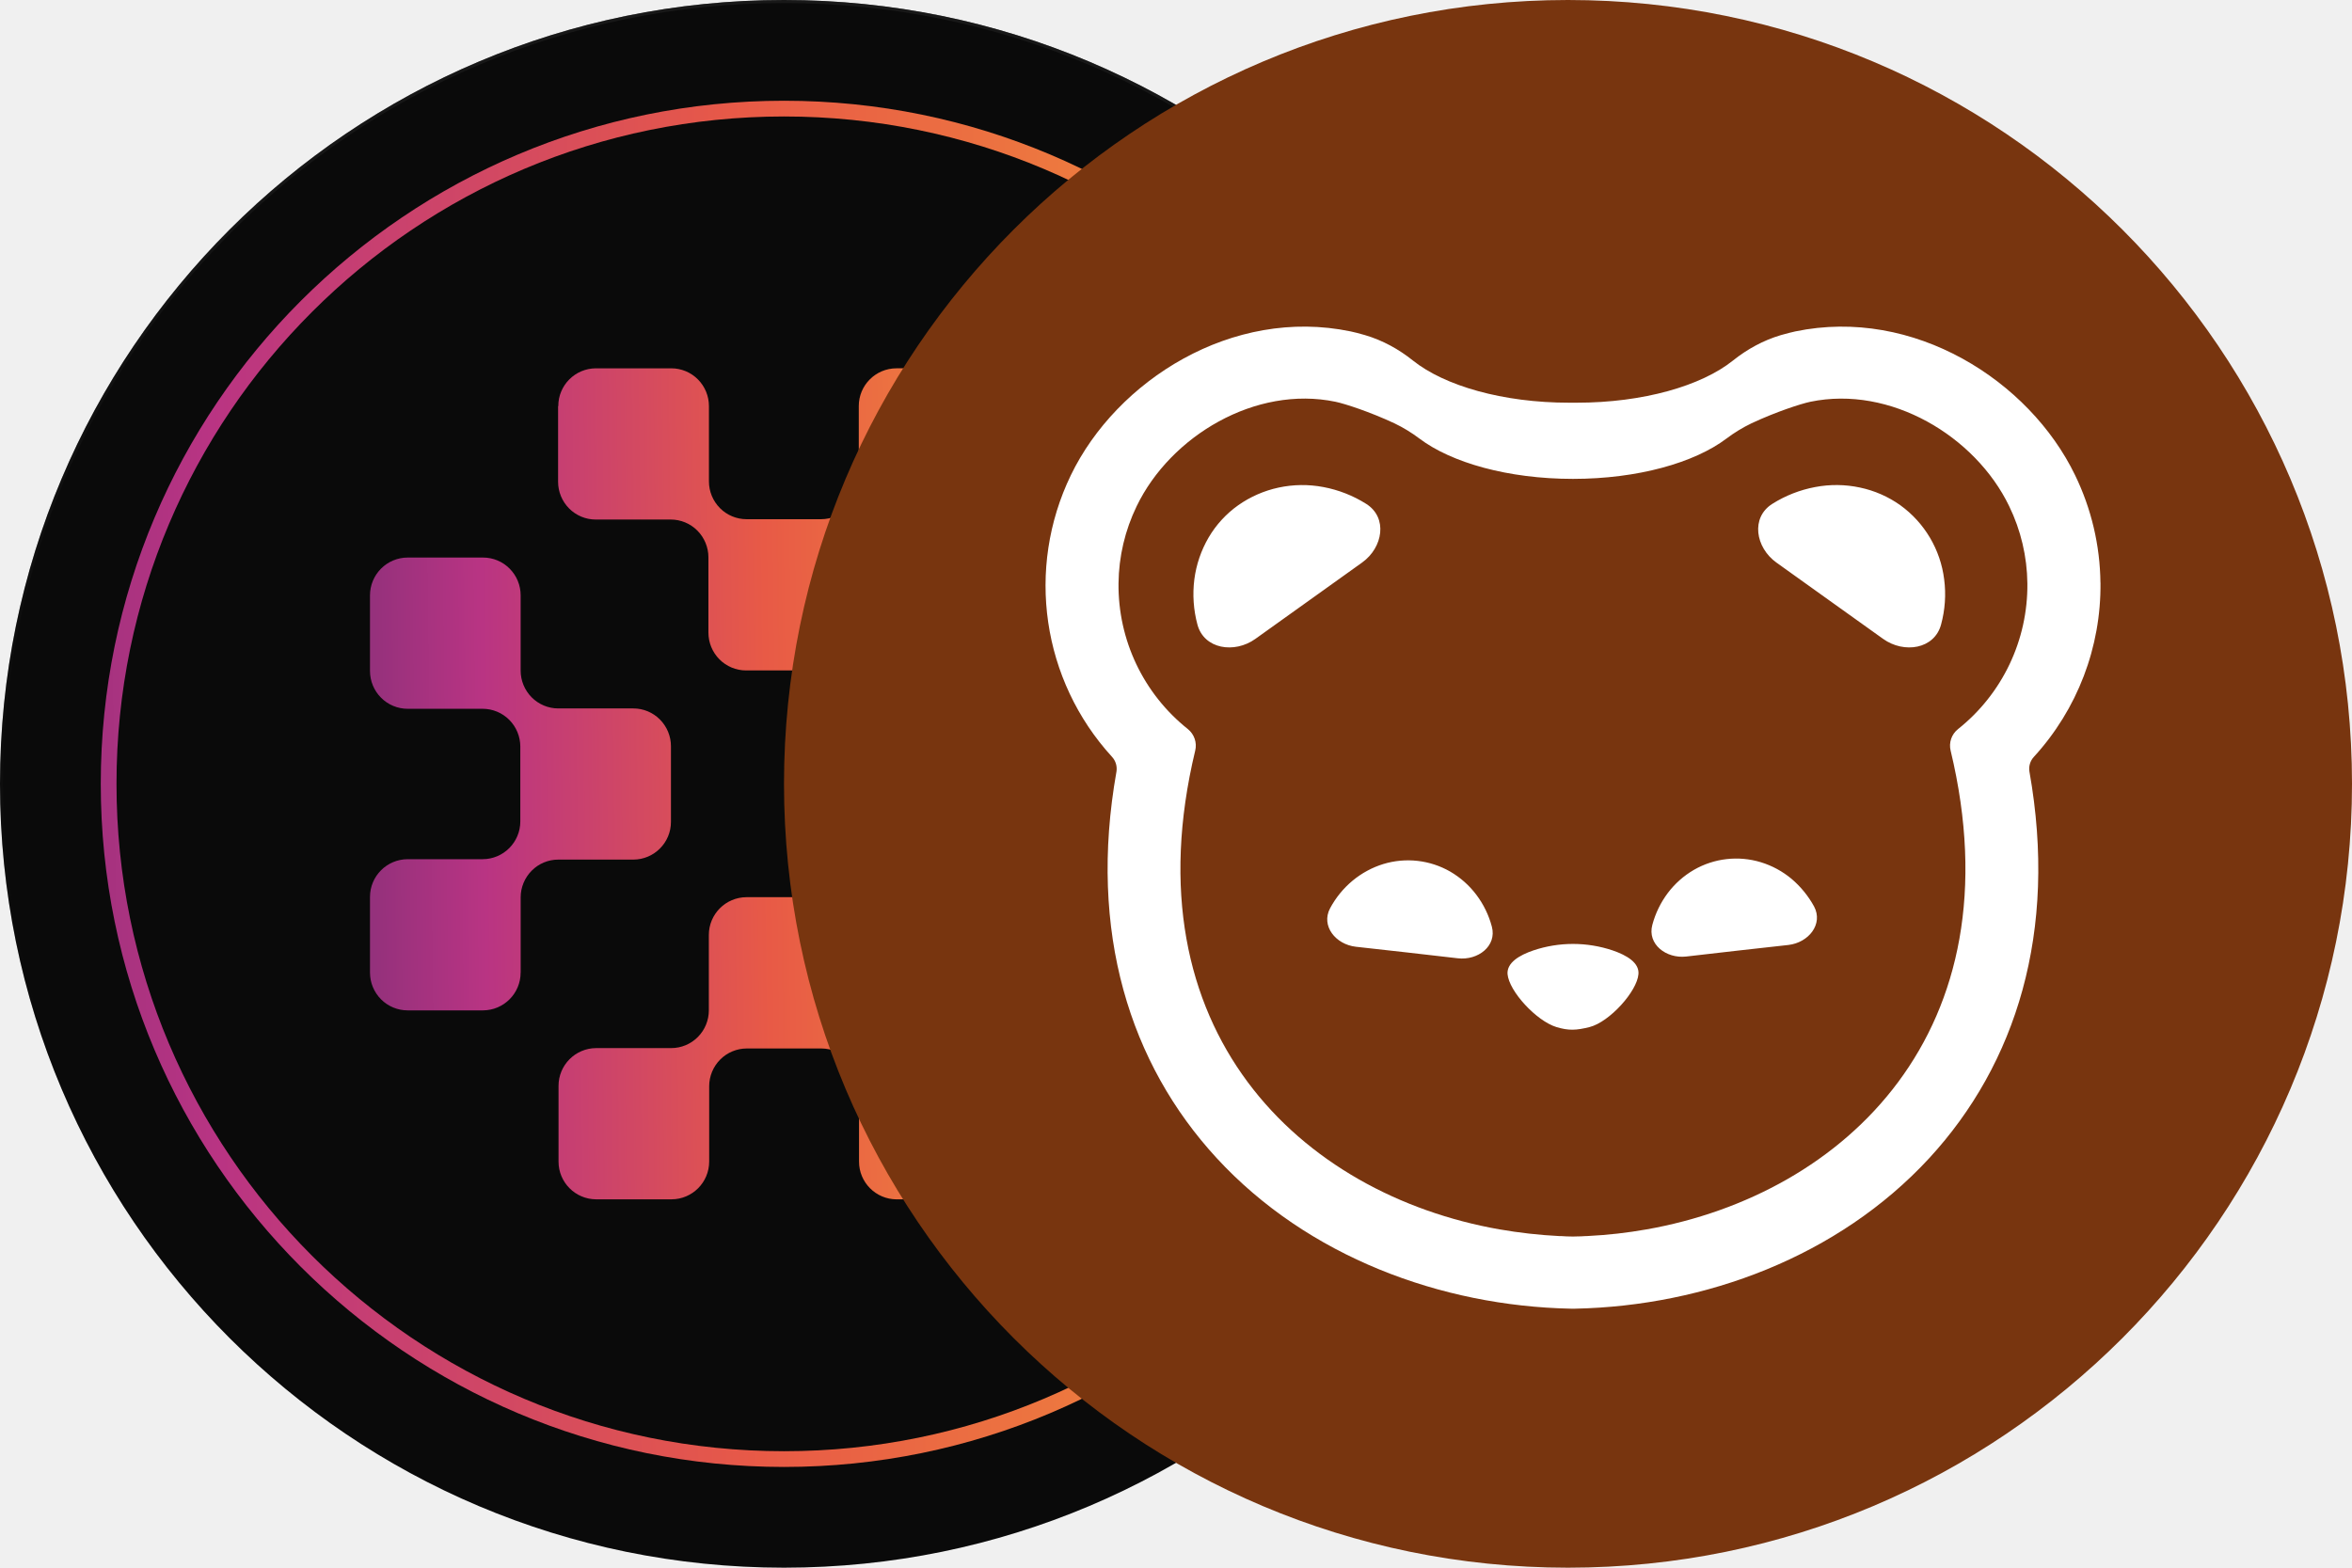
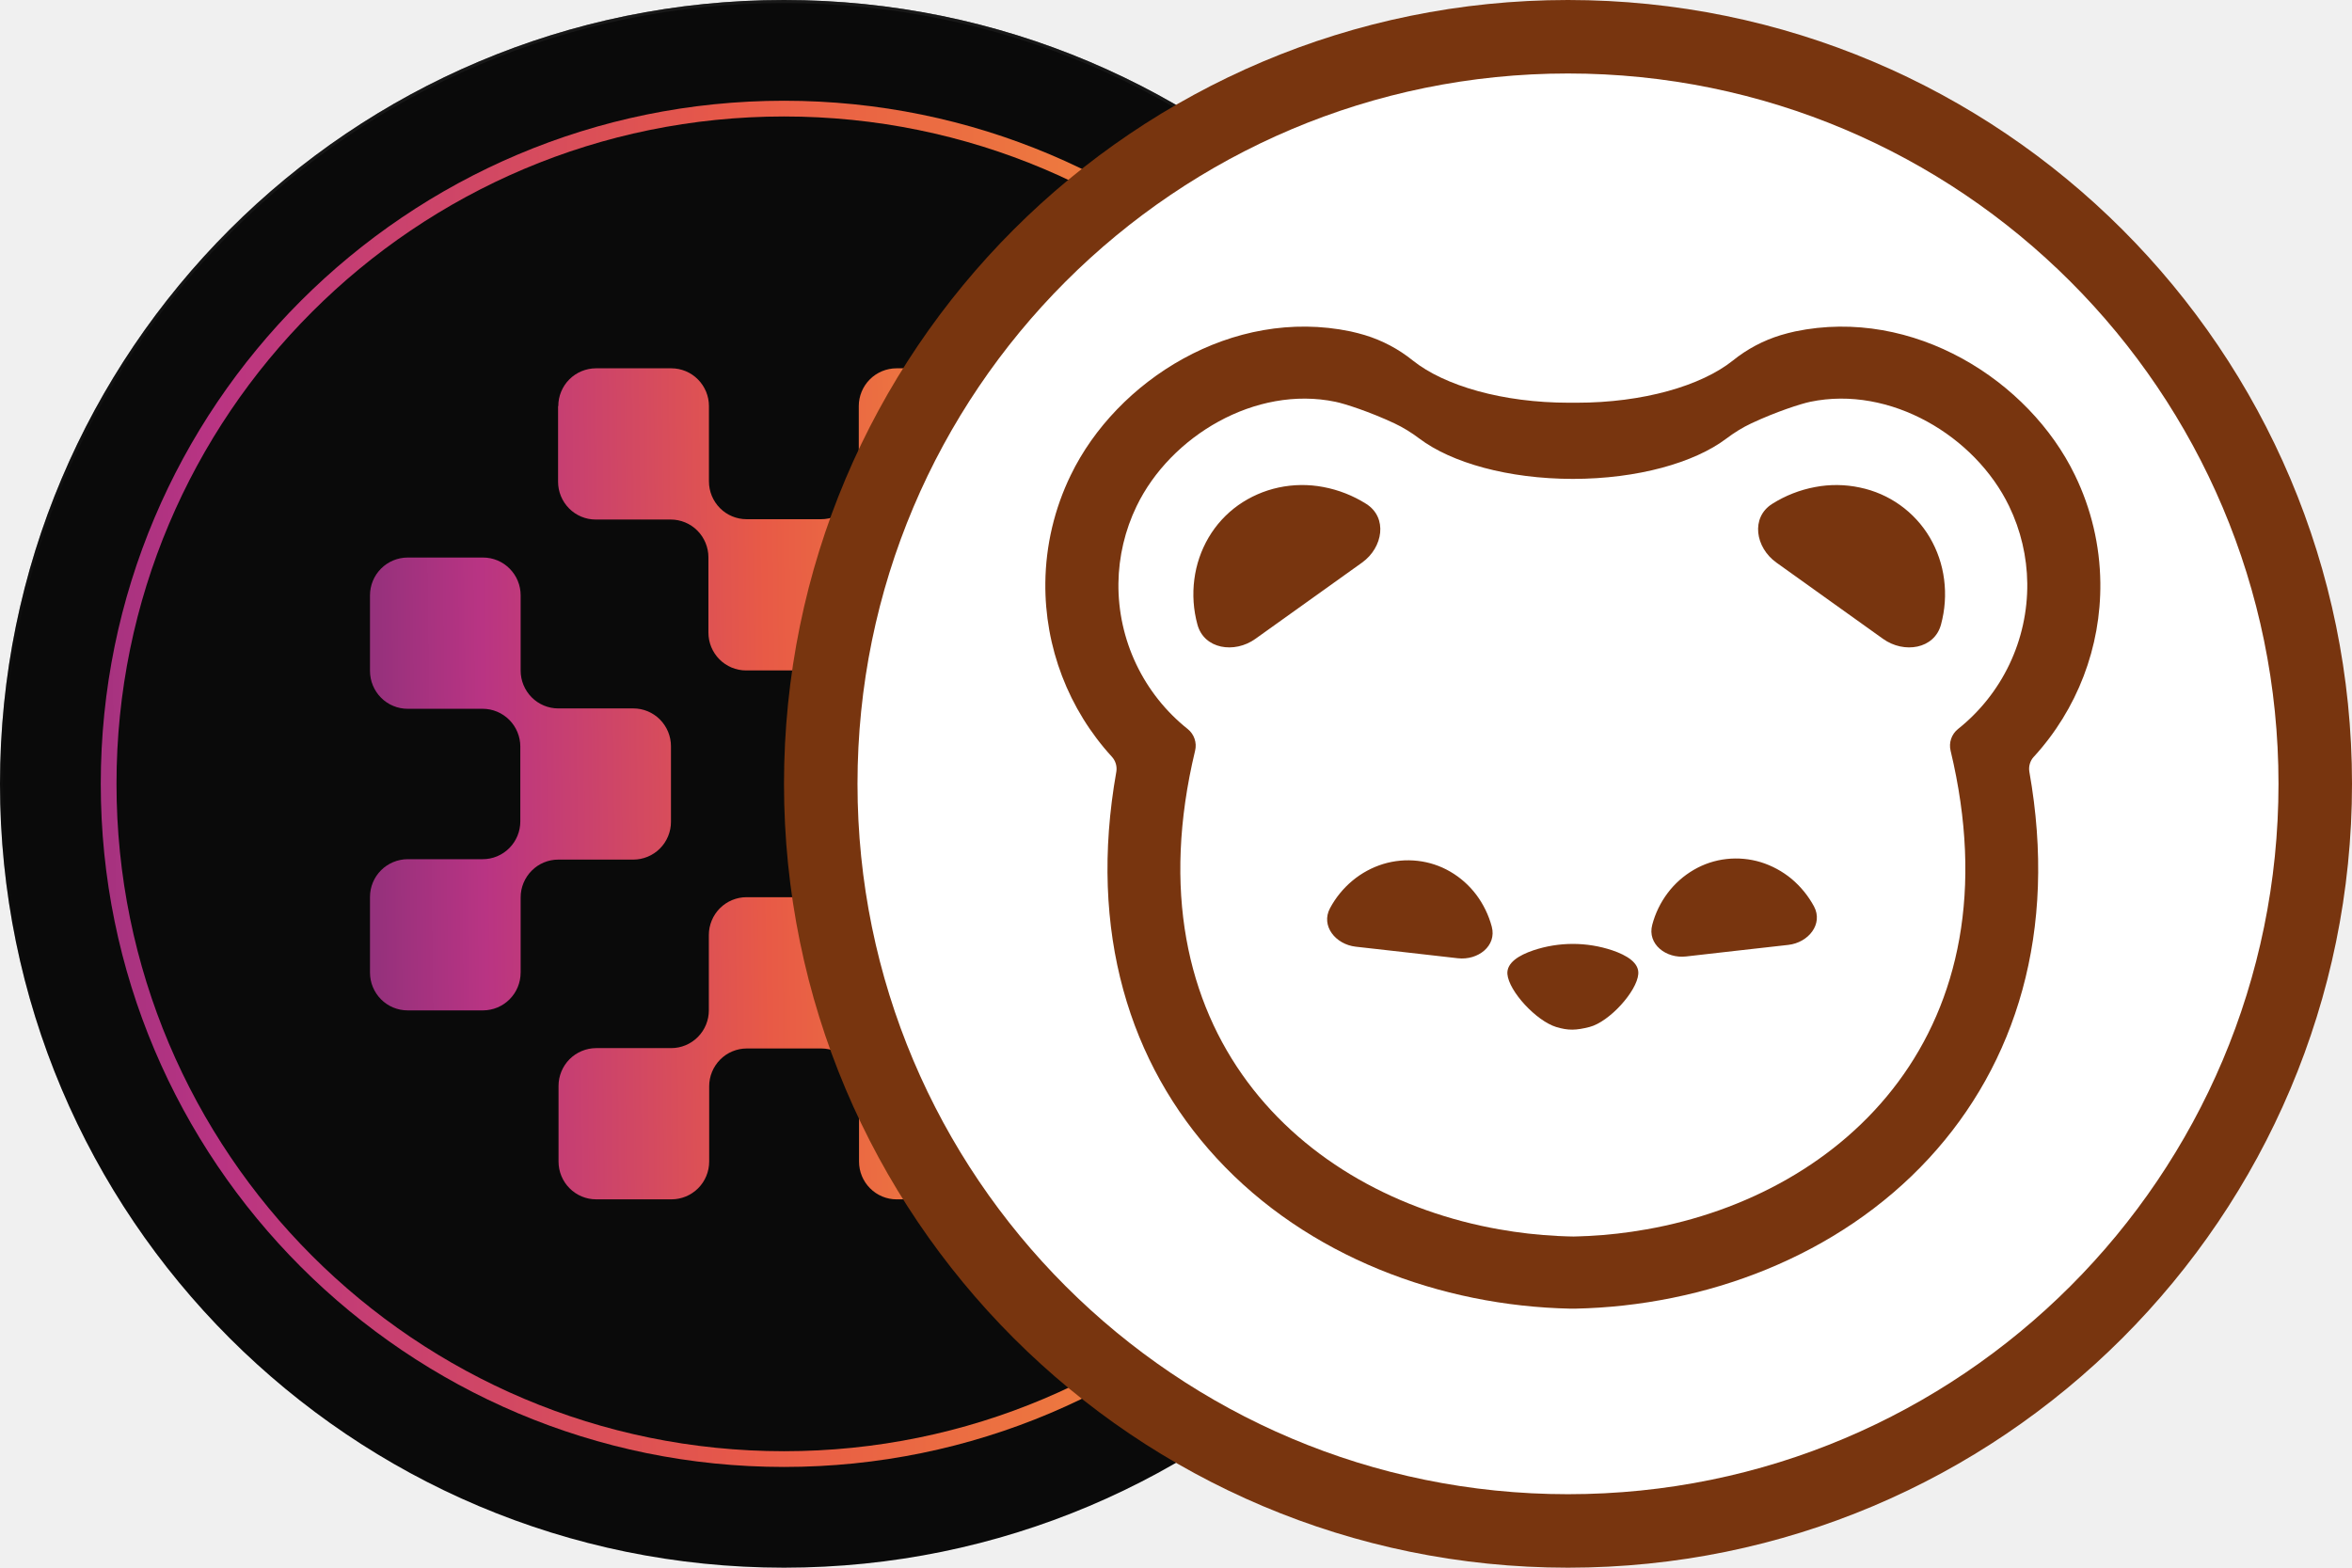
- <svg xmlns="http://www.w3.org/2000/svg" fill="none" viewBox="0 0 192 128">
-   <g clip-path="url(#a)">
-     <path fill="#0a0a0a" d="M128 64c0 35.348-28.653 64-64 64S0 99.347 0 64 28.653 0 64 0s64 28.653 64 64" />
-     <path fill="url(#b)" d="M127.75 64C127.75 28.793 99.207.25 64 .25S.25 28.793.25 64 28.793 127.75 64 127.75v.25C28.653 128 0 99.347 0 64S28.653 0 64 0s64 28.653 64 64-28.653 64-64 64v-.25c35.207 0 63.75-28.543 63.75-63.75" />
-     <path fill="url(#c)" d="M64 119.775c30.802 0 55.775-24.973 55.775-55.775 0-30.803-24.973-55.775-55.775-55.775C33.197 8.225 8.225 33.197 8.225 64S33.197 119.775 64 119.775" />
-     <path fill="#0a0a0a" d="M64 118.49c30.095 0 54.49-24.395 54.49-54.49S94.095 9.51 64 9.51 9.51 33.905 9.51 64 33.905 118.49 64 118.49" />
-     <path fill="url(#d)" d="M45.575 33.158a3.08 3.08 0 0 1 3.072-3.085H54.8a3.06 3.06 0 0 1 2.172.904c.575.578.9 1.363.9 2.18v6.148c0 .818.325 1.602.9 2.182s1.358.905 2.173.905h6.085a3.084 3.084 0 0 0 3.075-3.087v-6.148a3.08 3.08 0 0 1 3.072-3.085h6.148a3.07 3.07 0 0 1 2.175.906c.578.58.9 1.362.9 2.18v6.172c0 .818-.325 1.602-.9 2.183a3.1 3.1 0 0 1-2.175.904h-6.123a3.07 3.07 0 0 0-2.174.905c-.578.58-.9 1.363-.9 2.183v6.148c0 .817-.326 1.602-.9 2.182a3.07 3.07 0 0 1-2.173.905h-6.153a3.06 3.06 0 0 1-2.172-.905 3.1 3.1 0 0 1-.9-2.18v-6.148c0-.817-.325-1.602-.9-2.182a3.06 3.06 0 0 0-2.175-.905H48.63a3.06 3.06 0 0 1-2.172-.905 3.1 3.1 0 0 1-.9-2.18v-6.172h.014v-.005zM42.5 79.411a3.085 3.085 0 0 1-3.072 3.085h-6.153a3.06 3.06 0 0 1-2.172-.904 3.1 3.1 0 0 1-.9-2.18v-6.175a3.084 3.084 0 0 1 3.075-3.085h6.125a3.085 3.085 0 0 0 3.072-3.088v-6.107a3.1 3.1 0 0 0-.9-2.18 3.07 3.07 0 0 0-2.172-.905h-6.125a3.06 3.06 0 0 1-2.173-.905 3.1 3.1 0 0 1-.902-2.183V48.61c0-.818.325-1.602.902-2.182a3.07 3.07 0 0 1 2.173-.905h6.152c.815 0 1.598.324 2.172.904.576.578.9 1.363.9 2.183v6.145c0 .817.325 1.602.9 2.182.578.58 1.358.906 2.173.906H51.7c.815 0 1.597.324 2.172.904s.9 1.363.9 2.18V67.1a3.08 3.08 0 0 1-3.072 3.085h-6.125c-.815 0-1.598.325-2.172.905s-.9 1.362-.9 2.182v-.012 6.15zm39.925 15.43c0 .818-.325 1.603-.9 2.183a3.06 3.06 0 0 1-2.175.902h-6.152a3.08 3.08 0 0 1-3.073-3.085v-6.147a3.085 3.085 0 0 0-3.075-3.087h-6.085c-.815 0-1.598.325-2.173.904-.575.58-.9 1.363-.9 2.18v6.148a3.085 3.085 0 0 1-3.072 3.085h-6.153a3.08 3.08 0 0 1-3.072-3.085v-6.175a3.084 3.084 0 0 1 3.072-3.088h6.126c.815 0 1.597-.325 2.172-.904.577-.58.9-1.363.9-2.183v-6.147a3.084 3.084 0 0 1 3.072-3.088h6.153a3.084 3.084 0 0 1 3.072 3.088v6.147a3.084 3.084 0 0 0 3.073 3.088h6.125c.815 0 1.597.325 2.172.904.576.578.9 1.363.9 2.18v6.176h-.012zM97.8 54.776c0 .818-.325 1.602-.9 2.18a3.07 3.07 0 0 1-2.172.905h-6.125c-.816 0-1.598.325-2.173.905s-.9 1.362-.9 2.18v6.107c0 .818.325 1.603.9 2.183.577.58 1.357.905 2.172.905h6.126c.815 0 1.597.325 2.172.905s.9 1.362.9 2.18V79.4c0 .817-.325 1.602-.9 2.182a3.07 3.07 0 0 1-2.172.906h-6.15a3.06 3.06 0 0 1-2.173-.906 3.1 3.1 0 0 1-.9-2.182v-6.148c0-.817-.325-1.602-.9-2.182a3.1 3.1 0 0 0-2.172-.905h-6.126a3.08 3.08 0 0 1-3.073-3.085v-6.175a3.084 3.084 0 0 1 3.076-3.085h6.125c.815 0 1.597-.325 2.172-.905s.9-1.362.9-2.182v-6.148a3.1 3.1 0 0 1 .9-2.182 3.06 3.06 0 0 1 2.173-.905h6.15c.815 0 1.597.325 2.172.905s.9 1.362.9 2.182v6.19z" />
-   </g>
-   <g clip-path="url(#e)">
-     <path fill="#78350f" d="M128 128c35.346 0 64-28.654 64-64S163.346 0 128 0 64 28.654 64 64s28.654 64 64 64" />
-     <path fill="#fff" d="M171.468 47.58a20.72 20.72 0 0 1-5.44 14.22 1.43 1.43 0 0 0-.36 1.2c2.328 13.104-1.104 23.88-8.176 31.56-7.432 8.06-18.328 12.072-28.896 12.292h-.38c-10.572-.22-21.468-4.236-28.896-12.296C92.248 86.88 88.812 76.104 91.14 63a1.44 1.44 0 0 0-.36-1.2 20.72 20.72 0 0 1-3.36-23.008c3.732-7.72 13.176-13.748 22.84-11.732q.48.1 1.164.3c1.44.424 2.76 1.148 3.92 2.08 2.584 2.06 7.328 3.44 12.752 3.44h.616c5.428 0 10.172-1.376 12.752-3.44 1.16-.928 2.484-1.656 3.92-2.08q.688-.195 1.168-.3c9.664-2.012 19.108 4.016 22.84 11.732a20.6 20.6 0 0 1 2.072 8.788m-12.228 13.712a1.72 1.72 0 0 1 .6-1.76 15 15 0 0 0 5.664-11.9 14.8 14.8 0 0 0-1.488-6.308c-2.76-5.716-9.704-9.876-16.228-8.52-.764.16-2.812.824-4.808 1.76-.72.346-1.403.763-2.04 1.244-2.616 1.976-7.248 3.292-12.532 3.292s-9.92-1.32-12.532-3.292a12 12 0 0 0-2.04-1.244c-2-.936-4.044-1.6-4.808-1.76-6.524-1.36-13.472 2.8-16.232 8.52a14.8 14.8 0 0 0-1.484 6.304 15 15 0 0 0 5.66 11.9c.524.424.76 1.108.6 1.76-5.492 22.88 8.62 36.228 24.828 39.088h.008c1.614.282 3.244.465 4.88.548h.148q.447.034.896.036h.148l.3-.008q.3 0 .596-.024l.148-.004.148-.008a38 38 0 0 0 4.732-.536h.008c16.208-2.864 30.32-16.216 24.828-39.088m-51.2-21.524c1.237.233 2.419.697 3.484 1.368 1.784 1.12 1.384 3.568-.324 4.792l-4.36 3.12-4.356 3.116c-1.708 1.224-4.196.84-4.732-1.172a9.6 9.6 0 0 1-.252-3.68 9.1 9.1 0 0 1 1.168-3.428 8.5 8.5 0 0 1 2.416-2.632 9 9 0 0 1 3.288-1.44 9.2 9.2 0 0 1 3.668-.044m47.088 1.48a8.8 8.8 0 0 1 3.584 6.06 9.4 9.4 0 0 1-.252 3.68c-.536 2.016-3.024 2.4-4.732 1.176l-4.352-3.112-4.36-3.12c-1.712-1.228-2.112-3.676-.328-4.796a10 10 0 0 1 3.488-1.368 9.2 9.2 0 0 1 3.664.04 8.8 8.8 0 0 1 3.288 1.44M131.644 77.6a10.16 10.16 0 0 0-6.472 0c-1.16.396-2.168 1.008-2.108 1.928.12 1.412 2.36 3.828 3.984 4.328.992.3 1.612.28 2.72 0 1.624-.416 3.88-2.916 3.984-4.328.072-.92-.948-1.532-2.108-1.928m-13.252-6.432c.82.48 1.548 1.12 2.128 1.892a7.5 7.5 0 0 1 1.264 2.6c.42 1.58-1.128 2.772-2.772 2.584l-4.184-.48-4.152-.464c-1.64-.188-2.864-1.7-2.096-3.144a7.6 7.6 0 0 1 1.832-2.248c.748-.62 1.6-1.08 2.508-1.36a6.92 6.92 0 0 1 5.472.62m27.86.592a7.2 7.2 0 0 0-2.508-1.36 6.92 6.92 0 0 0-5.468.624 7.2 7.2 0 0 0-2.128 1.888 7.6 7.6 0 0 0-1.264 2.604c-.424 1.576 1.128 2.768 2.76 2.584l4.184-.48 4.16-.464c1.648-.188 2.868-1.7 2.1-3.144a8 8 0 0 0-1.836-2.252" />
+ <svg xmlns="http://www.w3.org/2000/svg" width="192" height="128" viewBox="0 0 192 128" fill="none">
+   <g clip-path="url(#clip0_71_2021)">
+     <g clip-path="url(#clip1_71_2021)">
+       <path d="M128 64C128 99.347 99.347 128 64 128C28.652 128 0 99.347 0 64C0 28.652 28.652 0 64 0C99.347 0 128 28.652 128 64Z" fill="#0A0A0A" />
+       <path d="M127.75 64C127.75 28.793 99.207 0.25 64 0.25C28.793 0.25 0.25 28.793 0.25 64C0.25 99.207 28.793 127.75 64 127.75V128C28.652 128 0 99.347 0 64C0 28.652 28.652 0 64 0C99.347 0 128 28.652 128 64C128 99.347 99.347 128 64 128V127.75C99.207 127.75 127.75 99.207 127.75 64Z" fill="url(#paint0_linear_71_2021)" />
+       <path d="M64 119.775C94.802 119.775 119.775 94.802 119.775 64C119.775 33.197 94.802 8.225 64 8.225C33.197 8.225 8.225 33.197 8.225 64C8.225 94.802 33.197 119.775 64 119.775Z" fill="url(#paint1_linear_71_2021)" />
+       <path d="M64 118.49C94.095 118.49 118.49 94.095 118.49 64C118.49 33.905 94.095 9.51 64 9.51C33.905 9.51 9.51 33.905 9.51 64C9.51 94.095 33.905 118.49 64 118.49Z" fill="#0A0A0A" />
+       <path d="M45.575 33.157C45.575 32.34 45.9 31.555 46.475 30.977C47.051 30.4 47.832 30.075 48.648 30.072H54.8C55.615 30.072 56.398 30.397 56.972 30.977C57.547 31.555 57.873 32.34 57.873 33.157V39.305C57.873 40.122 58.197 40.907 58.773 41.487C59.347 42.067 60.13 42.392 60.945 42.392H67.03C67.845 42.392 68.627 42.067 69.205 41.487C69.782 40.91 70.105 40.125 70.105 39.305V33.157C70.105 32.34 70.43 31.555 71.005 30.977C71.581 30.4 72.362 30.075 73.177 30.072H79.325C80.14 30.072 80.922 30.397 81.5 30.977C82.078 31.557 82.4 32.34 82.4 33.157V39.33C82.4 40.147 82.075 40.932 81.5 41.512C80.923 42.09 80.141 42.415 79.325 42.417H73.203C72.388 42.417 71.605 42.742 71.028 43.322C70.45 43.902 70.127 44.685 70.127 45.505V51.652C70.127 52.47 69.802 53.255 69.228 53.835C68.653 54.412 67.87 54.74 67.055 54.74H60.903C60.087 54.74 59.305 54.415 58.73 53.835C58.154 53.255 57.83 52.472 57.83 51.655V45.507C57.83 44.69 57.505 43.905 56.93 43.325C56.645 43.038 56.306 42.81 55.933 42.655C55.56 42.5 55.159 42.42 54.755 42.42H48.63C47.815 42.42 47.032 42.095 46.458 41.515C45.883 40.935 45.557 40.152 45.557 39.335V33.162H45.572V33.157H45.575ZM42.5 79.412C42.5 80.23 42.175 81.015 41.6 81.592C41.024 82.169 40.243 82.495 39.428 82.497H33.275C32.46 82.497 31.677 82.172 31.102 81.592C30.527 81.012 30.203 80.23 30.203 79.412V73.237C30.203 72.42 30.527 71.635 31.105 71.057C31.683 70.48 32.462 70.155 33.278 70.152H39.403C40.218 70.152 41 69.827 41.575 69.247C42.153 68.667 42.475 67.885 42.475 67.065V60.957C42.475 60.14 42.15 59.355 41.575 58.777C41 58.2 40.218 57.872 39.403 57.872H33.278C32.462 57.872 31.68 57.547 31.105 56.967C30.53 56.387 30.205 55.605 30.203 54.785V48.61C30.203 47.792 30.527 47.007 31.105 46.427C31.683 45.847 32.462 45.525 33.278 45.522H39.43C40.245 45.522 41.028 45.847 41.602 46.427C42.178 47.005 42.502 47.79 42.502 48.61V54.755C42.502 55.572 42.828 56.357 43.403 56.937C43.98 57.517 44.76 57.842 45.575 57.842H51.7C52.515 57.842 53.297 58.167 53.873 58.747C54.447 59.327 54.773 60.11 54.773 60.927V67.1C54.773 67.917 54.447 68.702 53.873 69.28C53.297 69.857 52.515 70.183 51.7 70.185H45.575C44.76 70.185 43.977 70.51 43.403 71.09C42.828 71.67 42.502 72.452 42.502 73.272V73.26V79.41L42.5 79.412ZM82.425 94.842C82.425 95.66 82.1 96.445 81.525 97.025C81.24 97.311 80.901 97.538 80.528 97.693C80.154 97.848 79.754 97.928 79.35 97.927H73.198C72.382 97.927 71.6 97.602 71.025 97.022C70.448 96.445 70.125 95.66 70.125 94.842V88.695C70.125 87.877 69.8 87.092 69.222 86.512C68.646 85.935 67.865 85.61 67.05 85.607H60.965C60.15 85.607 59.367 85.932 58.792 86.512C58.218 87.092 57.892 87.875 57.892 88.692V94.84C57.892 95.657 57.568 96.442 56.992 97.02C56.416 97.597 55.635 97.922 54.82 97.925H48.667C47.852 97.925 47.07 97.6 46.495 97.02C45.917 96.442 45.595 95.657 45.595 94.84V88.665C45.595 87.847 45.92 87.062 46.495 86.482C47.072 85.905 47.852 85.58 48.667 85.577H54.792C55.608 85.577 56.39 85.252 56.965 84.672C57.542 84.092 57.865 83.31 57.865 82.49V76.342C57.865 75.525 58.19 74.74 58.765 74.16C59.343 73.582 60.123 73.257 60.938 73.255H67.09C67.905 73.255 68.688 73.58 69.263 74.16C69.84 74.737 70.162 75.522 70.162 76.342V82.49C70.162 83.307 70.487 84.092 71.062 84.672C71.64 85.25 72.42 85.575 73.235 85.577H79.36C80.175 85.577 80.957 85.902 81.532 86.482C82.108 87.06 82.433 87.845 82.433 88.662V94.837H82.42L82.425 94.842ZM97.8 54.775C97.8 55.592 97.475 56.377 96.9 56.955C96.325 57.532 95.543 57.86 94.728 57.86H88.603C87.787 57.86 87.005 58.185 86.43 58.765C85.855 59.345 85.53 60.127 85.53 60.945V67.052C85.53 67.87 85.855 68.655 86.43 69.235C87.007 69.815 87.787 70.14 88.603 70.14H94.728C95.543 70.14 96.325 70.465 96.9 71.045C97.475 71.625 97.8 72.407 97.8 73.225V79.4C97.8 80.217 97.475 81.002 96.9 81.582C96.325 82.162 95.543 82.485 94.728 82.487H88.578C87.763 82.487 86.98 82.162 86.405 81.582C85.83 81.005 85.505 80.22 85.505 79.4V73.252C85.505 72.435 85.18 71.65 84.605 71.07C84.029 70.493 83.248 70.168 82.433 70.165H76.308C75.493 70.165 74.71 69.84 74.135 69.26C73.558 68.682 73.235 67.897 73.235 67.08V60.905C73.235 60.087 73.56 59.302 74.138 58.725C74.713 58.147 75.495 57.822 76.31 57.82H82.435C83.25 57.82 84.032 57.495 84.608 56.915C85.183 56.335 85.507 55.552 85.507 54.732V48.585C85.507 47.767 85.832 46.982 86.407 46.402C86.983 45.822 87.765 45.497 88.58 45.497H94.73C95.545 45.497 96.328 45.822 96.903 46.402C97.478 46.982 97.802 47.765 97.802 48.585V54.775H97.8Z" fill="url(#paint2_linear_71_2021)" />
+     </g>
+     <path d="M89.82 65.672L90.04 65.863C90.16 65.965 90.16 65.965 90.281 66.074L90.539 66.304C90.582 66.344 90.625 66.379 90.668 66.418C93.055 68.547 95.621 71.535 95.844 74.887C95.891 75.859 95.887 76.75 95.488 77.652C95.457 77.722 95.43 77.789 95.398 77.859C94.793 79.074 93.664 79.844 92.414 80.297C90.082 81.007 87.5 80.875 85.164 80.215C85.012 80.062 85.066 79.844 85.062 79.637V79.32C85.062 79.261 85.061 79.204 85.059 79.148C85.06 78.968 85.058 78.788 85.055 78.609L85.043 77.082C85.023 74.125 84.723 71.617 83.031 69.122C83.11 69.087 83.189 69.05 83.266 69.012C84.766 68.332 86.43 67.508 87.356 66.082C87.636 65.789 87.922 65.754 88.309 65.68L88.512 65.637C89.453 65.445 89.453 65.445 89.82 65.672Z" fill="#C1C1C1" />
+     <path d="M128 128C163.346 128 192 99.346 192 64C192 28.654 163.346 0 128 0C92.654 0 64 28.654 64 64C64 99.346 92.654 128 128 128Z" fill="#78350F" />
+     <path d="M128 122C160.033 122 186 96.032 186 64C186 31.968 160.033 6 128 6C95.968 6 70 31.968 70 64C70 96.032 95.968 122 128 122Z" fill="white" />
+     <path d="M111.52 41.136C110.455 40.464 109.272 39.999 108.034 39.766C106.821 39.533 105.573 39.548 104.366 39.808C103.184 40.063 102.066 40.553 101.078 41.25C100.098 41.949 99.275 42.846 98.664 43.884C98.047 44.934 97.65 46.099 97.496 47.308C97.336 48.54 97.421 49.791 97.748 50.99C98.286 53.002 100.772 53.386 102.48 52.162L106.832 49.05L111.196 45.93C112.902 44.704 113.3 42.256 111.52 41.136ZM157.534 43.884C156.92 42.845 156.096 41.945 155.114 41.243C154.132 40.541 153.014 40.052 151.832 39.808C150.624 39.548 149.377 39.535 148.164 39.768C146.926 40 145.742 40.464 144.676 41.136C142.896 42.256 143.296 44.704 145.002 45.928L149.366 49.05L153.718 52.162C155.426 53.386 157.912 53.002 158.45 50.99C158.776 49.791 158.862 48.54 158.702 47.308C158.548 46.099 158.151 44.934 157.534 43.884ZM131.63 77.598C129.531 76.893 127.259 76.893 125.16 77.598C124 77.992 122.988 78.604 123.052 79.526C123.168 80.938 125.412 83.354 127.034 83.852C128.026 84.152 128.648 84.132 129.754 83.852C131.376 83.436 133.632 80.938 133.738 79.526C133.812 78.604 132.788 77.994 131.63 77.598ZM120.512 73.054C119.935 72.289 119.212 71.647 118.384 71.166C117.566 70.69 116.658 70.391 115.718 70.286C114.776 70.181 113.822 70.269 112.914 70.544C112.008 70.824 111.154 71.28 110.406 71.904C109.656 72.529 109.033 73.293 108.572 74.154C107.802 75.594 109.026 77.11 110.67 77.296L114.822 77.764L119.006 78.24C120.65 78.428 122.198 77.234 121.776 75.658C121.525 74.717 121.096 73.833 120.512 73.054ZM146.248 71.756C145.508 71.144 144.655 70.682 143.738 70.396C142.831 70.121 141.878 70.033 140.936 70.138C139.996 70.243 139.088 70.543 138.27 71.02C137.441 71.501 136.717 72.143 136.14 72.908C135.554 73.686 135.124 74.57 134.876 75.512C134.456 77.088 136.004 78.282 137.636 78.094L141.822 77.618L145.982 77.15C147.628 76.964 148.85 75.45 148.082 74.008C147.617 73.149 146.995 72.385 146.248 71.756Z" fill="#78350F" />
+     <path d="M166.018 61.8C169.571 57.923 171.516 52.839 171.456 47.58C171.422 44.533 170.713 41.532 169.38 38.792C165.648 31.074 156.206 25.048 146.542 27.06C146.149 27.147 145.759 27.247 145.374 27.362C143.946 27.797 142.615 28.503 141.454 29.442C138.872 31.502 134.128 32.882 128.702 32.882H128.086C122.662 32.882 117.918 31.498 115.336 29.438C114.175 28.5 112.843 27.794 111.414 27.36C111.029 27.245 110.639 27.144 110.246 27.058C100.584 25.046 91.142 31.072 87.41 38.79C86.077 41.529 85.368 44.53 85.334 47.576C85.276 52.836 87.221 57.92 90.774 61.798C90.919 61.96 91.026 62.152 91.088 62.36C91.15 62.568 91.164 62.788 91.13 63.002C88.802 76.102 92.238 86.882 99.31 94.556C106.738 102.616 117.634 106.632 128.204 106.85H128.586C139.154 106.632 150.052 102.618 157.48 94.558C164.552 86.882 167.988 76.104 165.66 63.002C165.625 62.788 165.639 62.568 165.701 62.36C165.763 62.151 165.87 61.959 166.016 61.798L166.018 61.8ZM159.832 59.528C159.575 59.735 159.382 60.011 159.276 60.323C159.17 60.635 159.154 60.971 159.232 61.292C164.722 84.164 150.612 97.516 134.402 100.378H134.392C132.828 100.657 131.247 100.837 129.66 100.918C129.566 100.918 129.46 100.928 129.366 100.928C129.07 100.948 128.766 100.948 128.47 100.96H128.396L128.376 100.958H128.322C128.026 100.948 127.722 100.948 127.426 100.928C127.332 100.928 127.226 100.916 127.13 100.916C125.544 100.835 123.964 100.655 122.4 100.376H122.388C106.18 97.516 92.068 84.164 97.56 61.29C97.637 60.97 97.622 60.634 97.515 60.322C97.409 60.01 97.217 59.735 96.96 59.528C95.173 58.106 93.734 56.295 92.753 54.233C91.772 52.171 91.275 49.912 91.3 47.628C91.327 45.443 91.834 43.29 92.786 41.322C95.546 35.606 102.492 31.446 109.016 32.806C109.78 32.962 111.828 33.626 113.824 34.562C114.548 34.902 115.228 35.326 115.864 35.806C118.48 37.782 123.114 39.096 128.396 39.102C133.68 39.098 138.316 37.782 140.93 35.808C141.566 35.328 142.244 34.904 142.97 34.564C144.964 33.628 147.012 32.964 147.778 32.806C154.3 31.446 161.246 35.606 164.008 41.324C164.959 43.292 165.466 45.445 165.492 47.63C165.516 49.913 165.019 52.172 164.038 54.234C163.057 56.296 161.619 58.107 159.832 59.528Z" fill="#78350F" />
  </g>
  <defs>
-     <linearGradient id="b" x1="64" x2="64" y1="0" y2="128" gradientUnits="userSpaceOnUse">
-       <stop stop-color="#272727" stop-opacity=".49" />
+     <linearGradient id="paint0_linear_71_2021" x1="64" y1="0" x2="64" y2="128" gradientUnits="userSpaceOnUse">
+       <stop stop-color="#272727" stop-opacity="0.49" />
      <stop offset="1" stop-opacity="0" />
    </linearGradient>
-     <linearGradient id="c" x1="222.057" x2="-69.995" y1="61.915" y2="65.767" gradientUnits="userSpaceOnUse">
-       <stop stop-color="#f8f29c" />
-       <stop offset=".17" stop-color="#f6db2a" />
-       <stop offset=".33" stop-color="#f4a435" />
-       <stop offset=".55" stop-color="#e85a46" />
-       <stop offset=".7" stop-color="#b93483" />
-       <stop offset=".87" stop-color="#502b6e" />
-       <stop offset="1" stop-color="#2a2136" />
+     <linearGradient id="paint1_linear_71_2021" x1="222.057" y1="61.915" x2="-69.995" y2="65.767" gradientUnits="userSpaceOnUse">
+       <stop stop-color="#F8F29C" />
+       <stop offset="0.17" stop-color="#F6DB2A" />
+       <stop offset="0.33" stop-color="#F4A435" />
+       <stop offset="0.55" stop-color="#E85A46" />
+       <stop offset="0.7" stop-color="#B93483" />
+       <stop offset="0.87" stop-color="#502B6E" />
+       <stop offset="1" stop-color="#2A2136" />
    </linearGradient>
-     <linearGradient id="d" x1="147.473" x2="-6.765" y1="62.903" y2="64.93" gradientUnits="userSpaceOnUse">
-       <stop stop-color="#f8f29c" />
-       <stop offset=".17" stop-color="#f6db2a" />
-       <stop offset=".33" stop-color="#f4a435" />
-       <stop offset=".55" stop-color="#e85a46" />
-       <stop offset=".7" stop-color="#b93483" />
-       <stop offset=".87" stop-color="#502b6e" />
-       <stop offset="1" stop-color="#2a2136" />
+     <linearGradient id="paint2_linear_71_2021" x1="147.473" y1="62.902" x2="-6.765" y2="64.93" gradientUnits="userSpaceOnUse">
+       <stop stop-color="#F8F29C" />
+       <stop offset="0.17" stop-color="#F6DB2A" />
+       <stop offset="0.33" stop-color="#F4A435" />
+       <stop offset="0.55" stop-color="#E85A46" />
+       <stop offset="0.7" stop-color="#B93483" />
+       <stop offset="0.87" stop-color="#502B6E" />
+       <stop offset="1" stop-color="#2A2136" />
    </linearGradient>
-     <clipPath id="a">
-       <path fill="#fff" d="M0 0h128v128H0z" />
+     <clipPath id="clip0_71_2021">
+       <rect width="192" height="128" fill="white" />
    </clipPath>
-     <clipPath id="e">
-       <path fill="#fff" d="M64 0h128v128H64z" />
+     <clipPath id="clip1_71_2021">
+       <rect width="128" height="128" fill="white" />
    </clipPath>
  </defs>
</svg>
